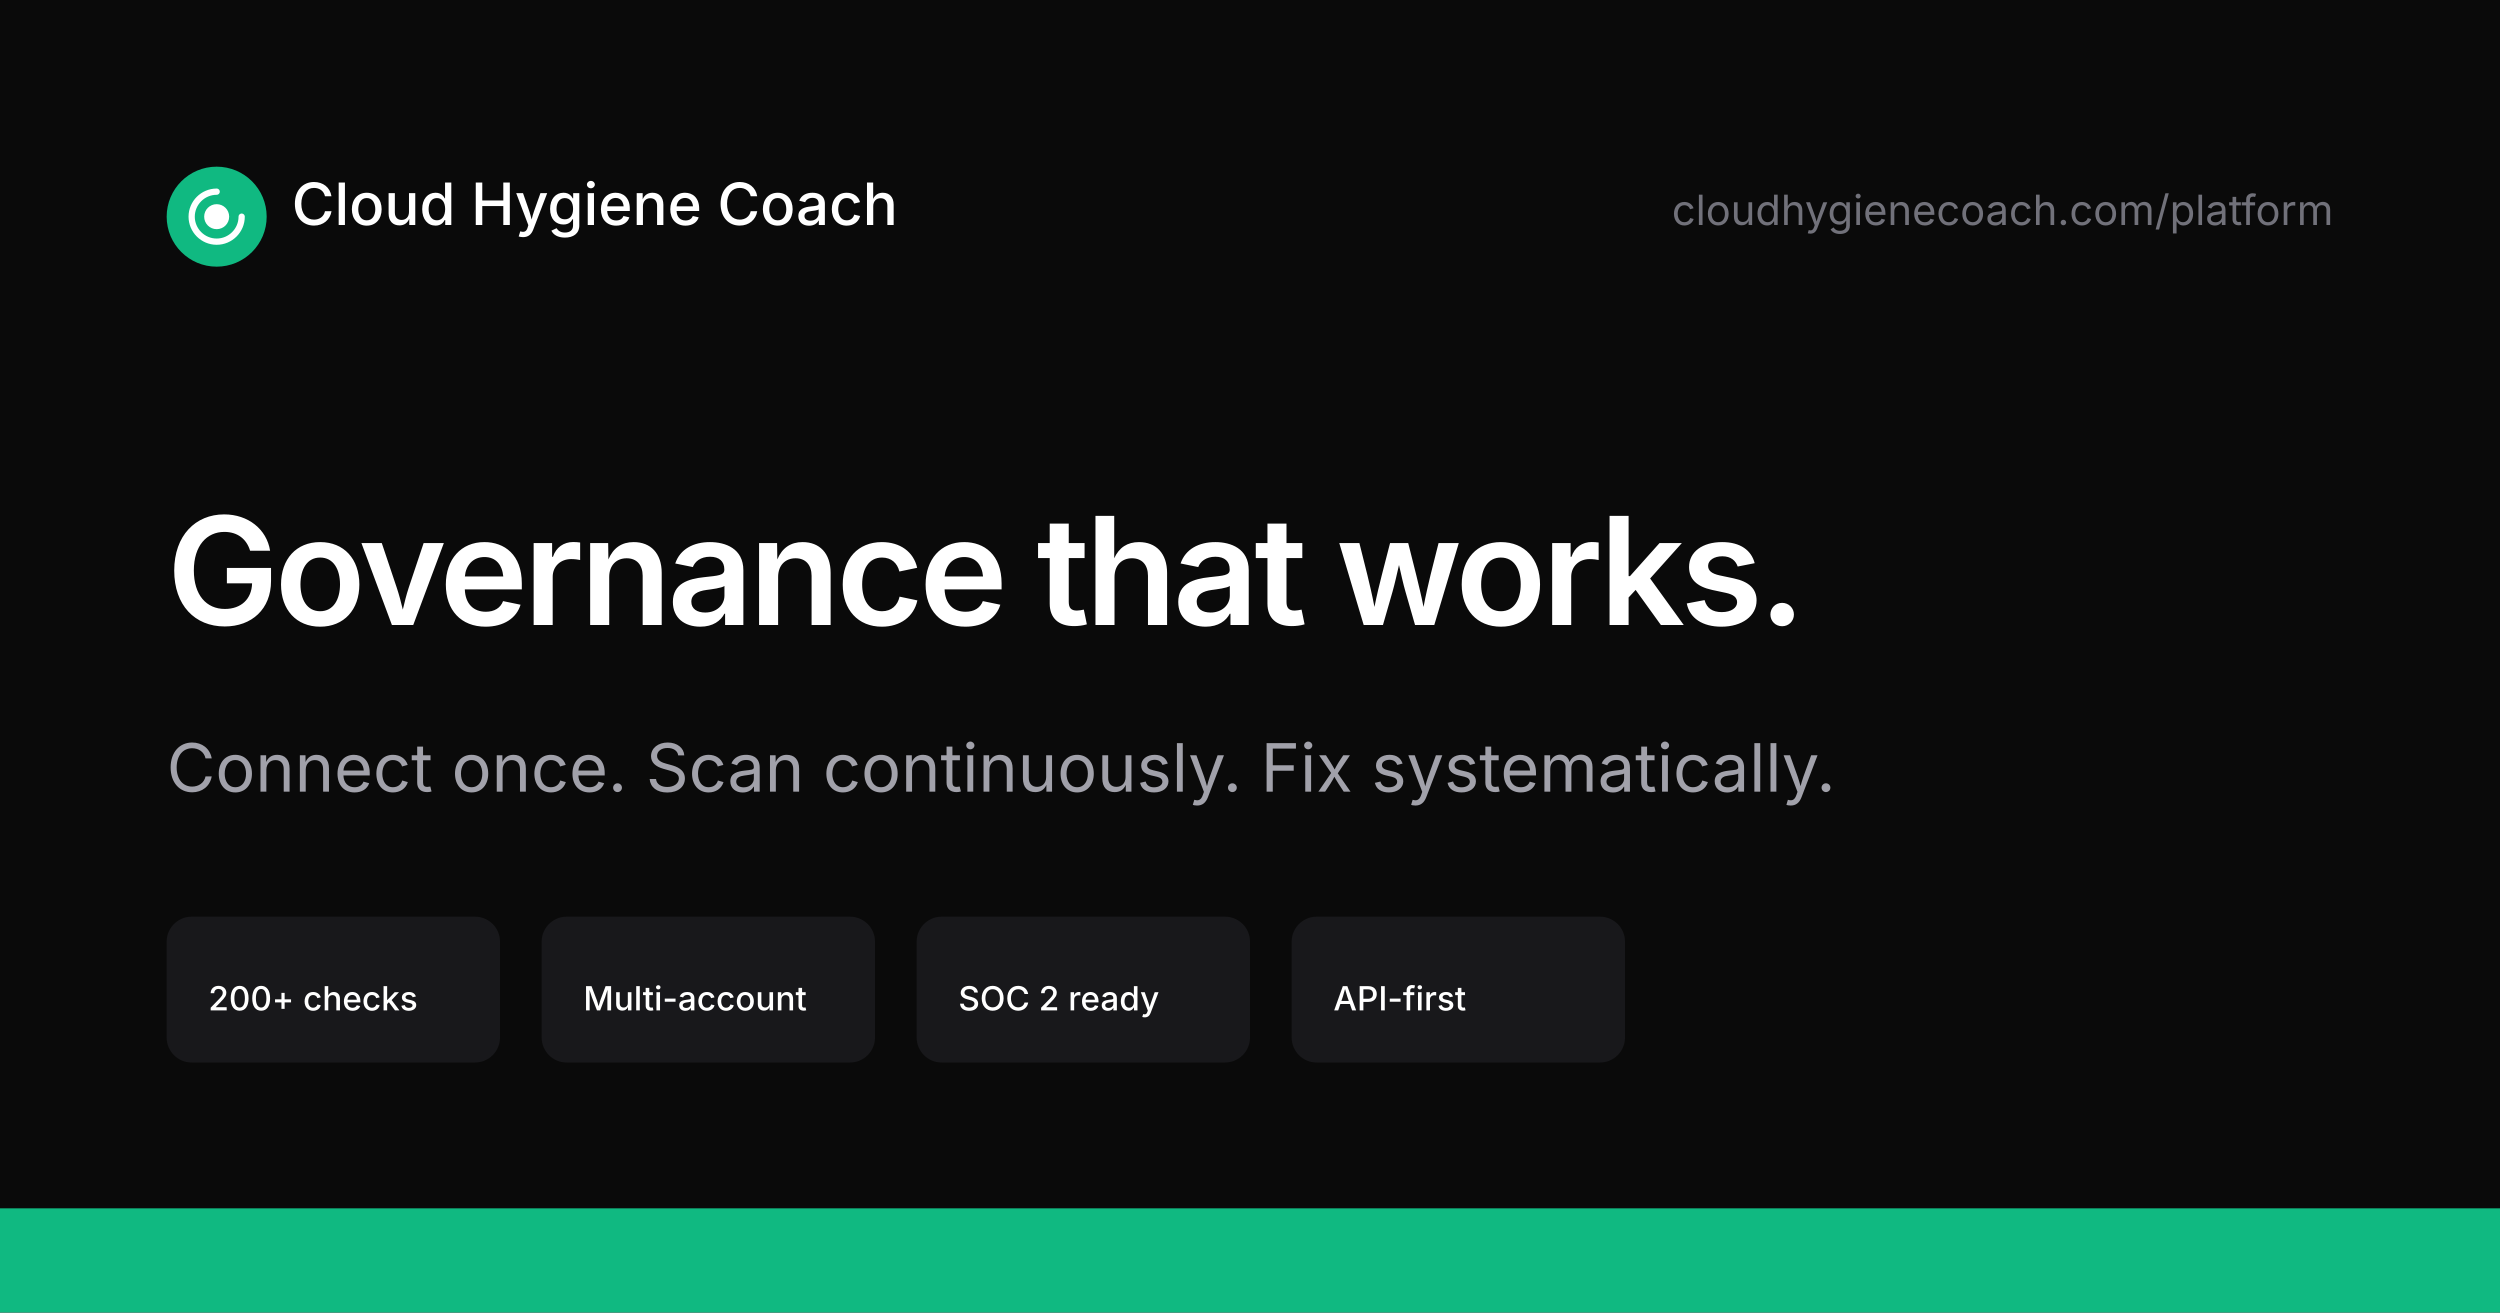
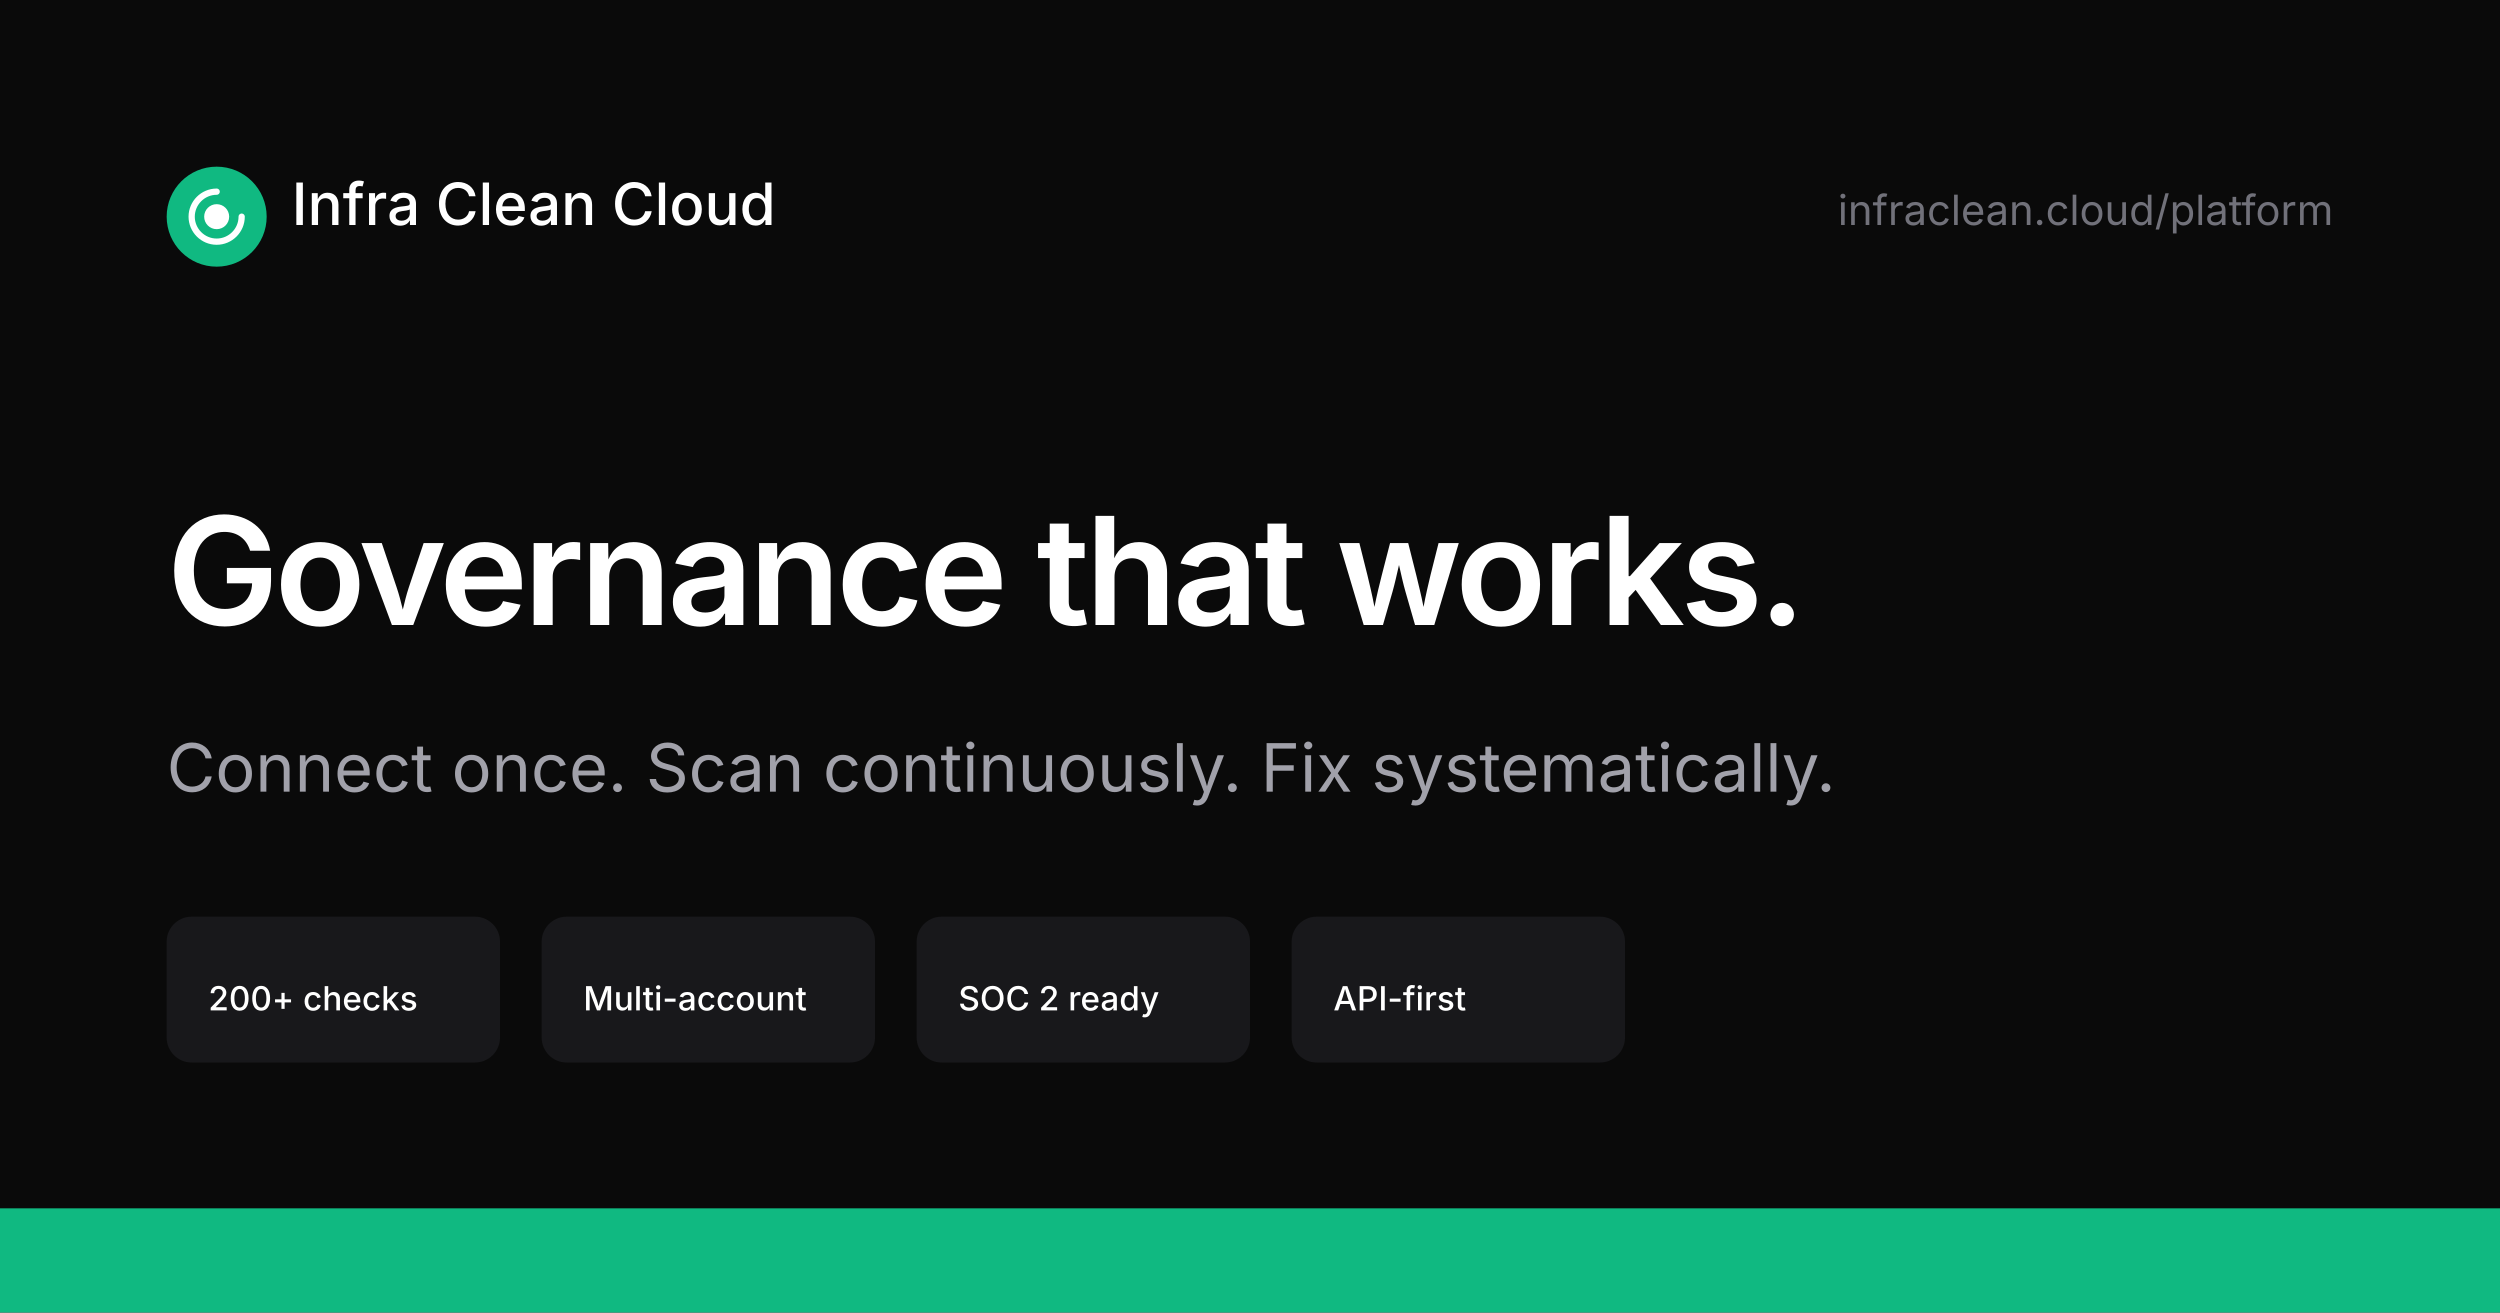
<svg xmlns="http://www.w3.org/2000/svg" width="1200" height="630" viewBox="0 0 1200 630" fill="none">
  <rect width="1200" height="630" fill="#0a0a0a" />
  <rect x="0" y="580" width="1200" height="50" fill="url(#gradient)" />
  <g transform="translate(80, 80)">
    <circle cx="24" cy="24" r="24" fill="#10b981" />
    <path d="M24 12C17.4 12 12 17.4 12 24C12 30.6 17.4 36 24 36C30.6 36 36 30.6 36 24" stroke="white" stroke-width="3" stroke-linecap="round" />
    <circle cx="24" cy="24" r="6" fill="white" />
  </g>
-   <text x="140" y="108" fill="white" font-family="system-ui, -apple-system, sans-serif" font-size="28" font-weight="500">Cloud Hygiene Coach</text>
+   <text x="140" y="108" fill="white" font-family="system-ui, -apple-system, sans-serif" font-size="28" font-weight="500">Infra Clean Cloud</text>
  <text x="80" y="300" fill="white" font-family="system-ui, -apple-system, sans-serif" font-size="72" font-weight="600" letter-spacing="-0.03em">Governance that works.</text>
  <text x="80" y="380" fill="#a1a1aa" font-family="system-ui, -apple-system, sans-serif" font-size="32" font-weight="400">Connect once. Scan continuously. Fix systematically.</text>
  <g transform="translate(80, 440)">
    <rect width="160" height="70" rx="12" fill="#18181b" />
    <text x="20" y="45" fill="white" font-family="system-ui, -apple-system, sans-serif" font-size="16" font-weight="500">200+ checks</text>
  </g>
  <g transform="translate(260, 440)">
    <rect width="160" height="70" rx="12" fill="#18181b" />
    <text x="20" y="45" fill="white" font-family="system-ui, -apple-system, sans-serif" font-size="16" font-weight="500">Multi-account</text>
  </g>
  <g transform="translate(440, 440)">
    <rect width="160" height="70" rx="12" fill="#18181b" />
    <text x="20" y="45" fill="white" font-family="system-ui, -apple-system, sans-serif" font-size="16" font-weight="500">SOC 2 ready</text>
  </g>
  <g transform="translate(620, 440)">
    <rect width="160" height="70" rx="12" fill="#18181b" />
    <text x="20" y="45" fill="white" font-family="system-ui, -apple-system, sans-serif" font-size="16" font-weight="500">API-first</text>
  </g>
-   <text x="1120" y="108" fill="#71717a" font-family="system-ui, -apple-system, sans-serif" font-size="20" text-anchor="end">cloudhygienecoach.com/platform</text>
+   <text x="1120" y="108" fill="#71717a" font-family="system-ui, -apple-system, sans-serif" font-size="20" text-anchor="end">infraclean.cloud/platform</text>
  <defs>
    <linearGradient id="gradient" x1="0" y1="0" x2="1200" y2="0">
      <stop offset="0%" stop-color="#10b981" />
      <stop offset="100%" stop-color="#059669" />
    </linearGradient>
  </defs>
</svg>
